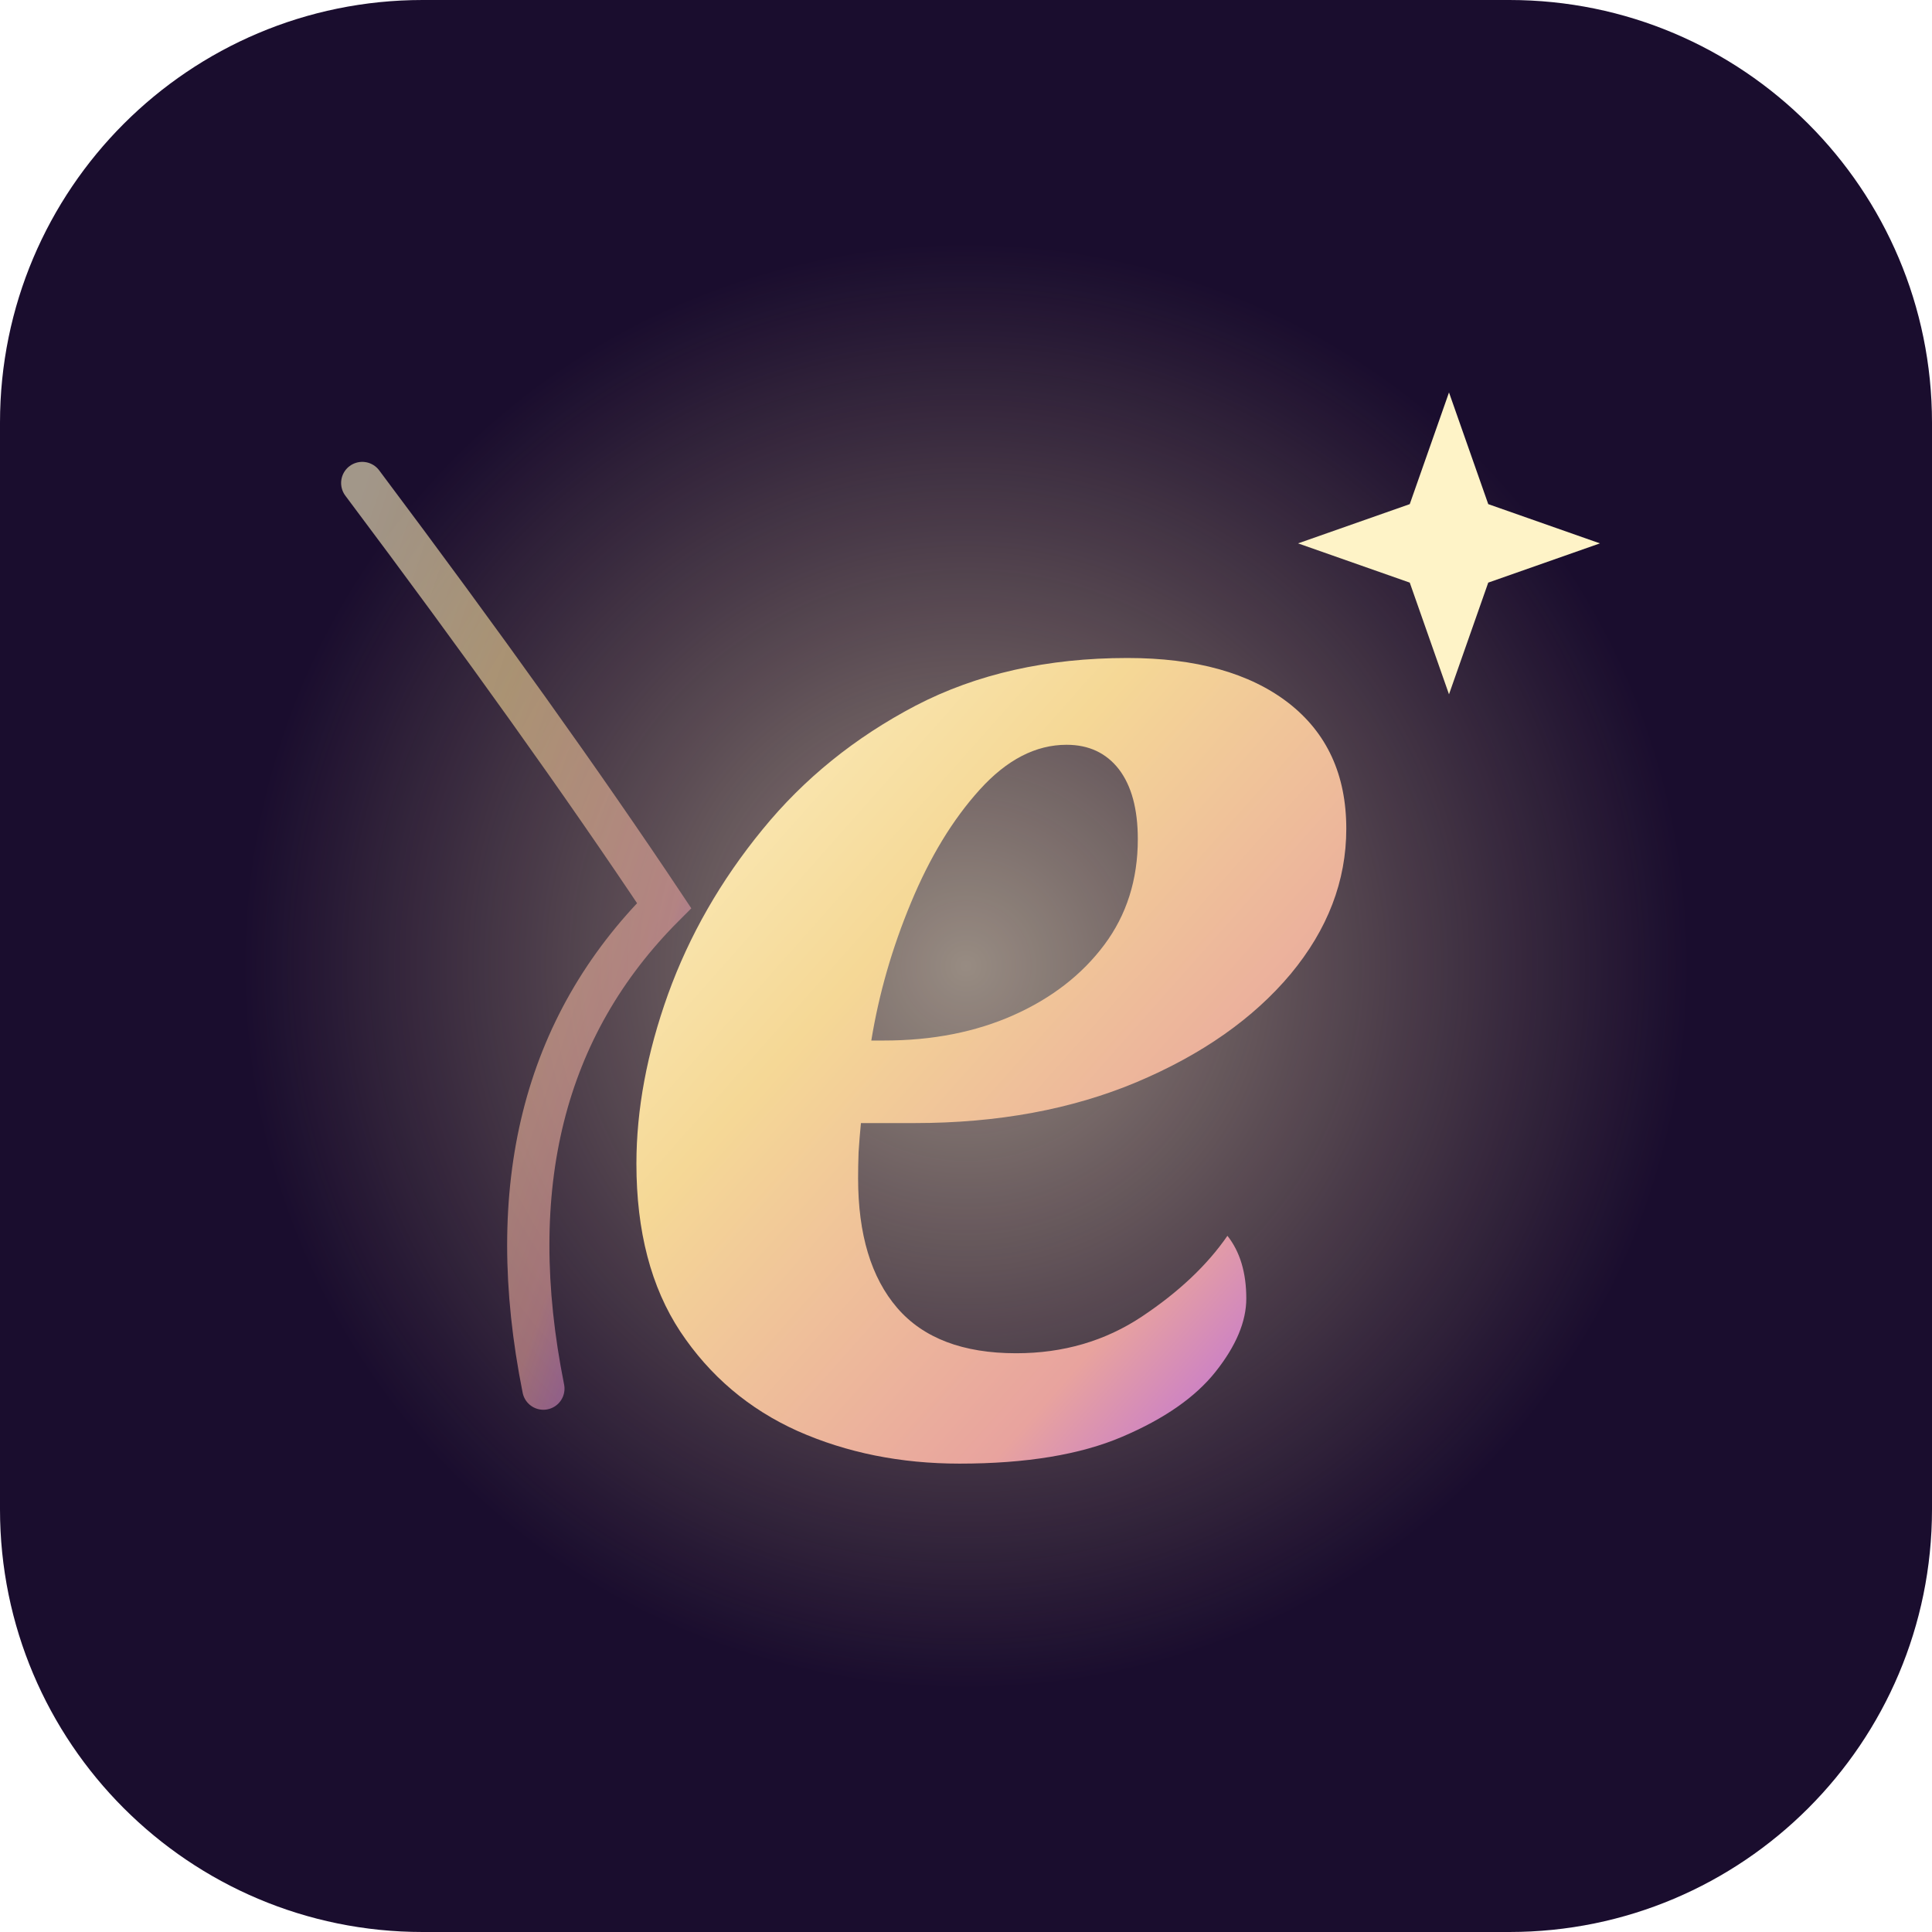
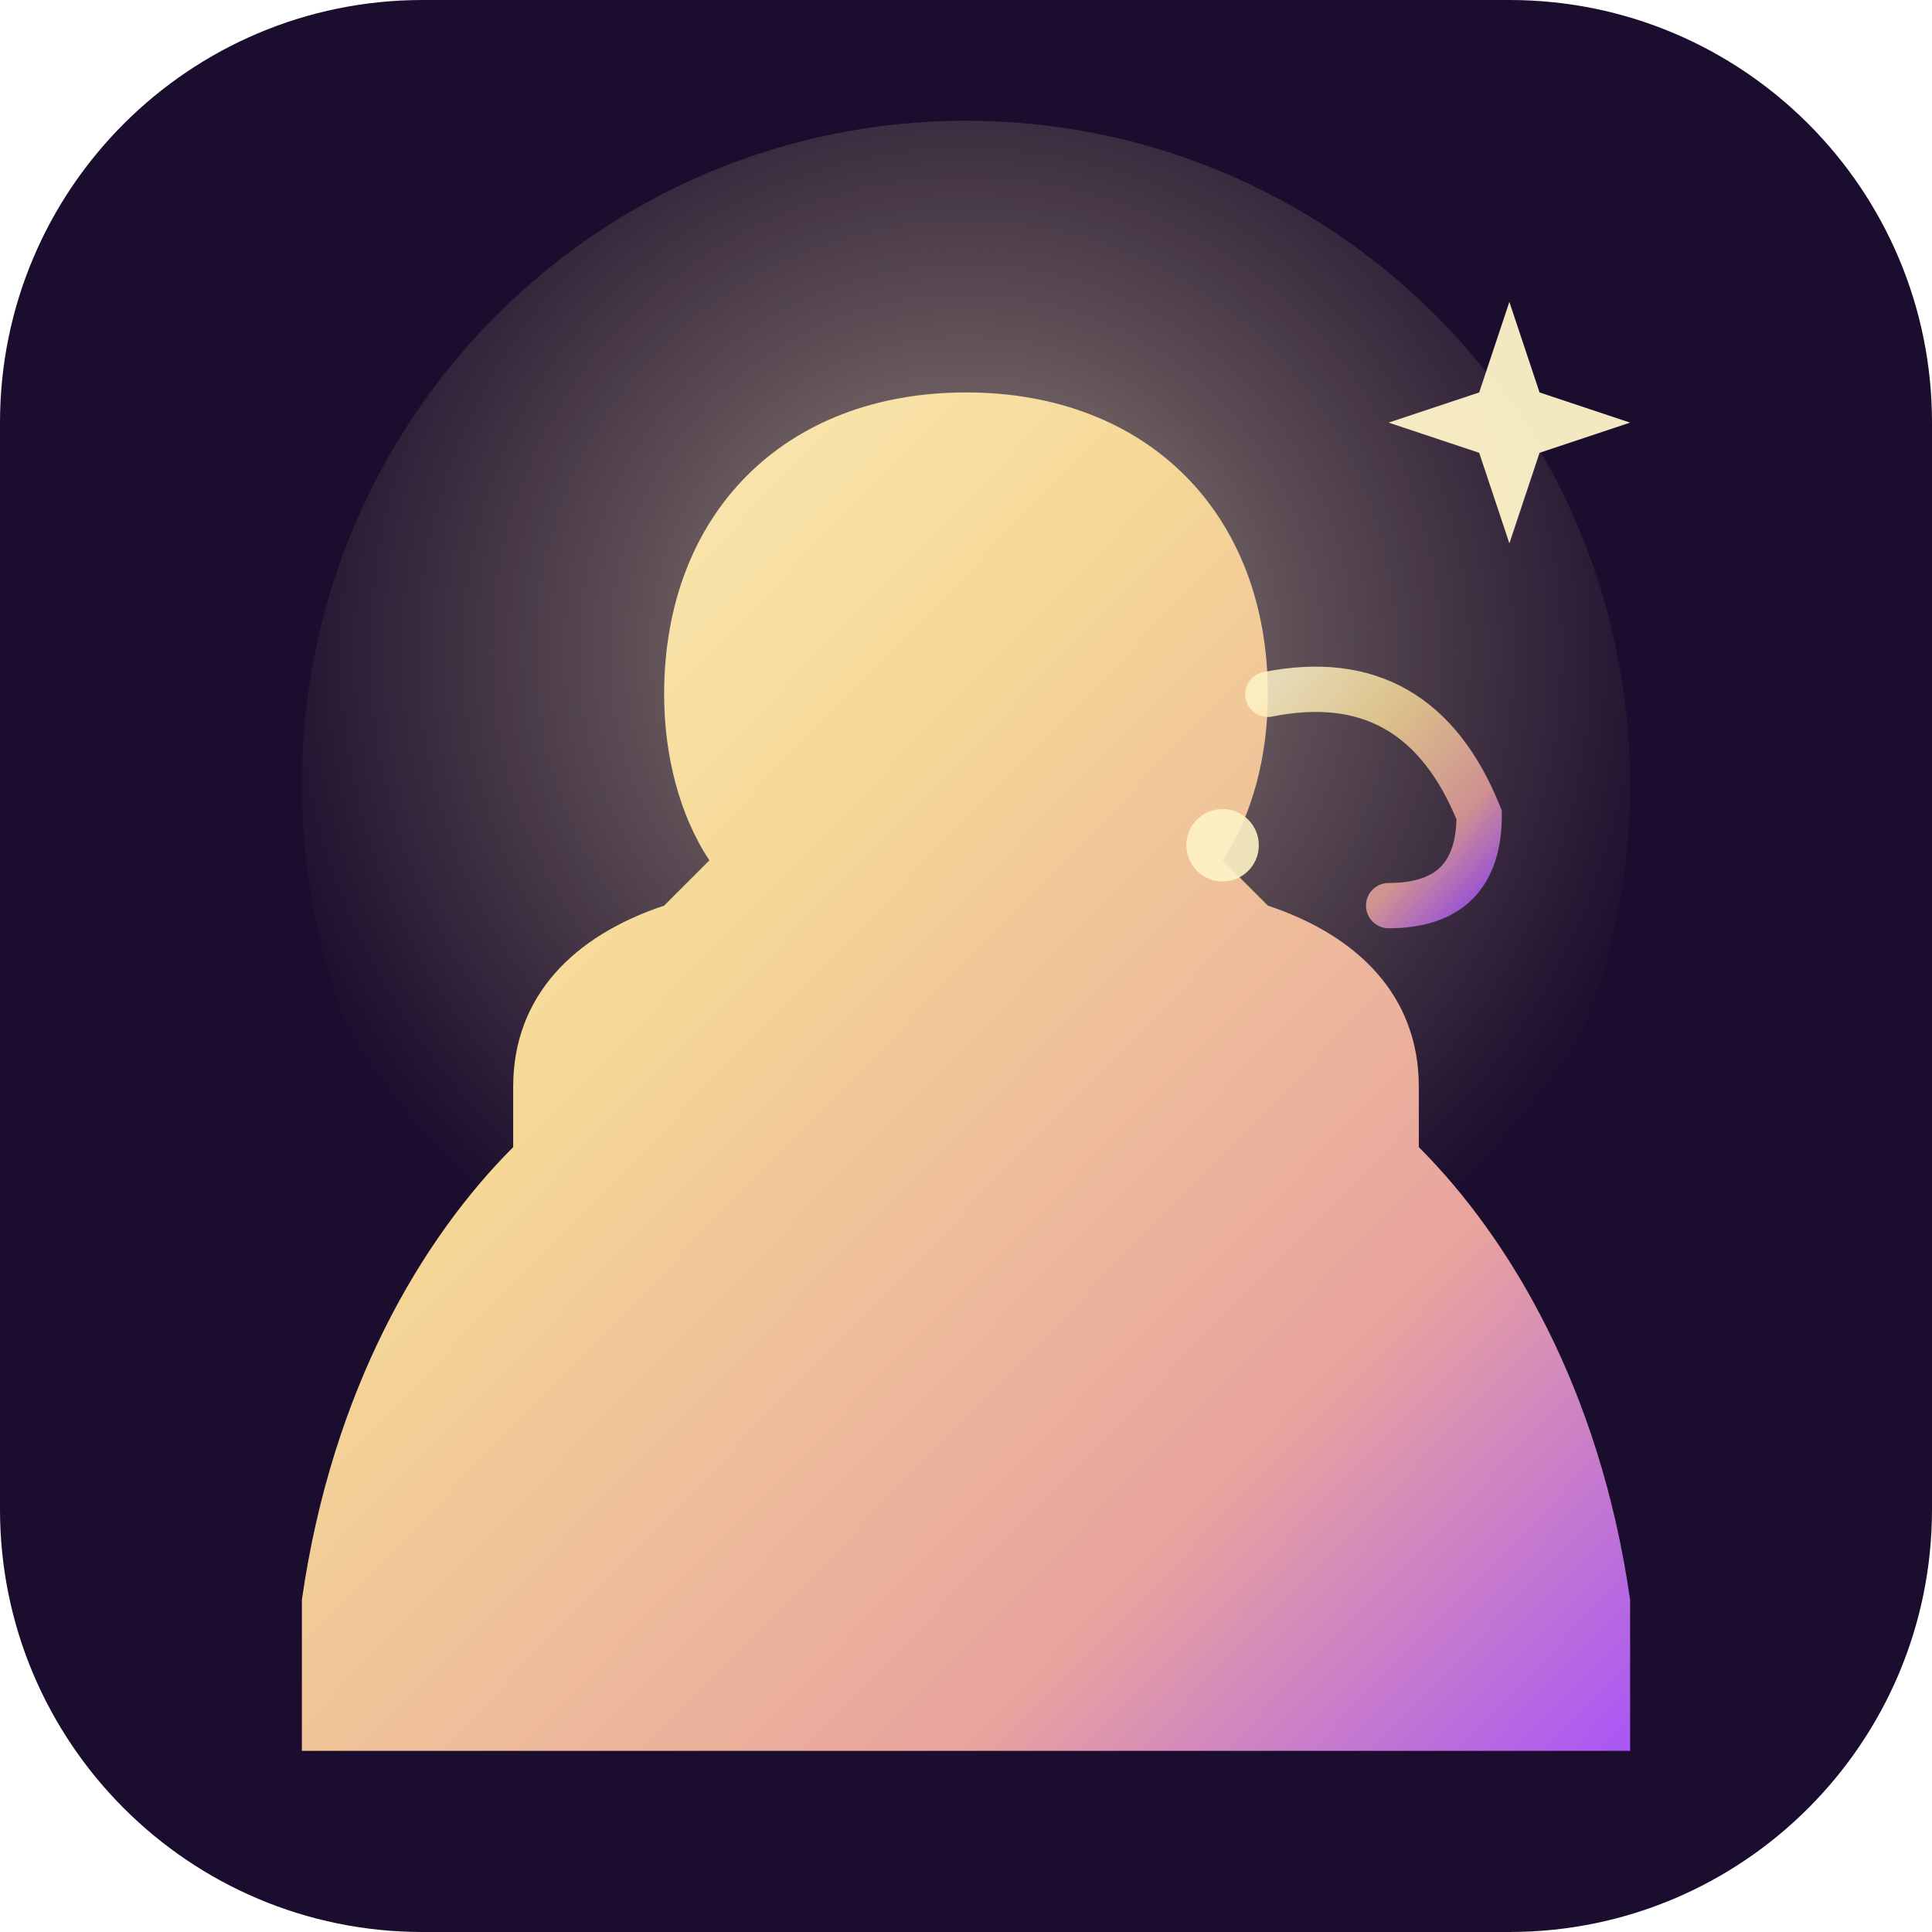
- <svg xmlns="http://www.w3.org/2000/svg" viewBox="0 0 64 64" fill="none">
+ <svg xmlns="http://www.w3.org/2000/svg" width="64" height="64" viewBox="0 0 64 64" aria-label="Eve">
  <defs>
-     <linearGradient id="eve-grad" x1="0" y1="0" x2="1" y2="1">
+     <linearGradient id="g" x1="0" y1="0" x2="1" y2="1">
      <stop offset="0%" stop-color="#fef3c7" />
      <stop offset="35%" stop-color="#f5d896" />
      <stop offset="75%" stop-color="#e8a39e" />
      <stop offset="100%" stop-color="#a855f7" />
    </linearGradient>
-     <radialGradient id="eve-glow" cx="0.5" cy="0.5" r="0.5">
+     <radialGradient id="glow" cx="0.5" cy="0.4" r="0.55">
      <stop offset="0%" stop-color="#fef3c7" stop-opacity="0.55" />
      <stop offset="100%" stop-color="#f5d896" stop-opacity="0" />
    </radialGradient>
  </defs>
  <rect width="64" height="64" rx="14" fill="#1a0d2e" />
-   <circle cx="32" cy="32" r="24" fill="url(#eve-glow)" />
-   <text x="32" y="48" text-anchor="middle" font-family="Cormorant Garamond, Georgia, serif" font-size="48" font-style="italic" font-weight="600" fill="url(#eve-grad)" letter-spacing="-1">e</text>
-   <path d="M 12 16 Q 18 24 22 30 Q 16 36 18 46" stroke="url(#eve-grad)" stroke-width="1.4" stroke-linecap="round" fill="none" opacity="0.6" />
-   <g transform="translate(48 18)">
-     <path d="M 0 -5 L 1.3 -1.3 L 5 0 L 1.3 1.3 L 0 5 L -1.3 1.3 L -5 0 L -1.3 -1.3 Z" fill="#fef3c7" />
+   <circle cx="32" cy="26" r="22" fill="url(#glow)" />
+   <path d="M 32 13 C 26 13 22 17 22 23 C 22 25 22.5 27 23.5 28.5 L 22 30 C 19 31 17 33 17 36 L 17 38 C 14 41 11 46 10 53 L 10 58 L 54 58 L 54 53 C 53 46 50 41 47 38 L 47 36 C 47 33 45 31 42 30 L 40.5 28.5 C 41.5 27 42 25 42 23 C 42 17 38 13 32 13 Z" fill="url(#g)" />
+   <path d="M 42 23 Q 47 22 49 27 Q 49 30 46 30" stroke="url(#g)" stroke-width="1.5" stroke-linecap="round" fill="none" opacity="0.85" />
+   <circle cx="40.5" cy="28" r="1.2" fill="#fef3c7" opacity="0.9" />
+   <g transform="translate(50 14)">
+     <path d="M 0 -4 L 1 -1 L 4 0 L 1 1 L 0 4 L -1 1 L -4 0 L -1 -1 Z" fill="#fef3c7" opacity="0.95" />
  </g>
</svg>
